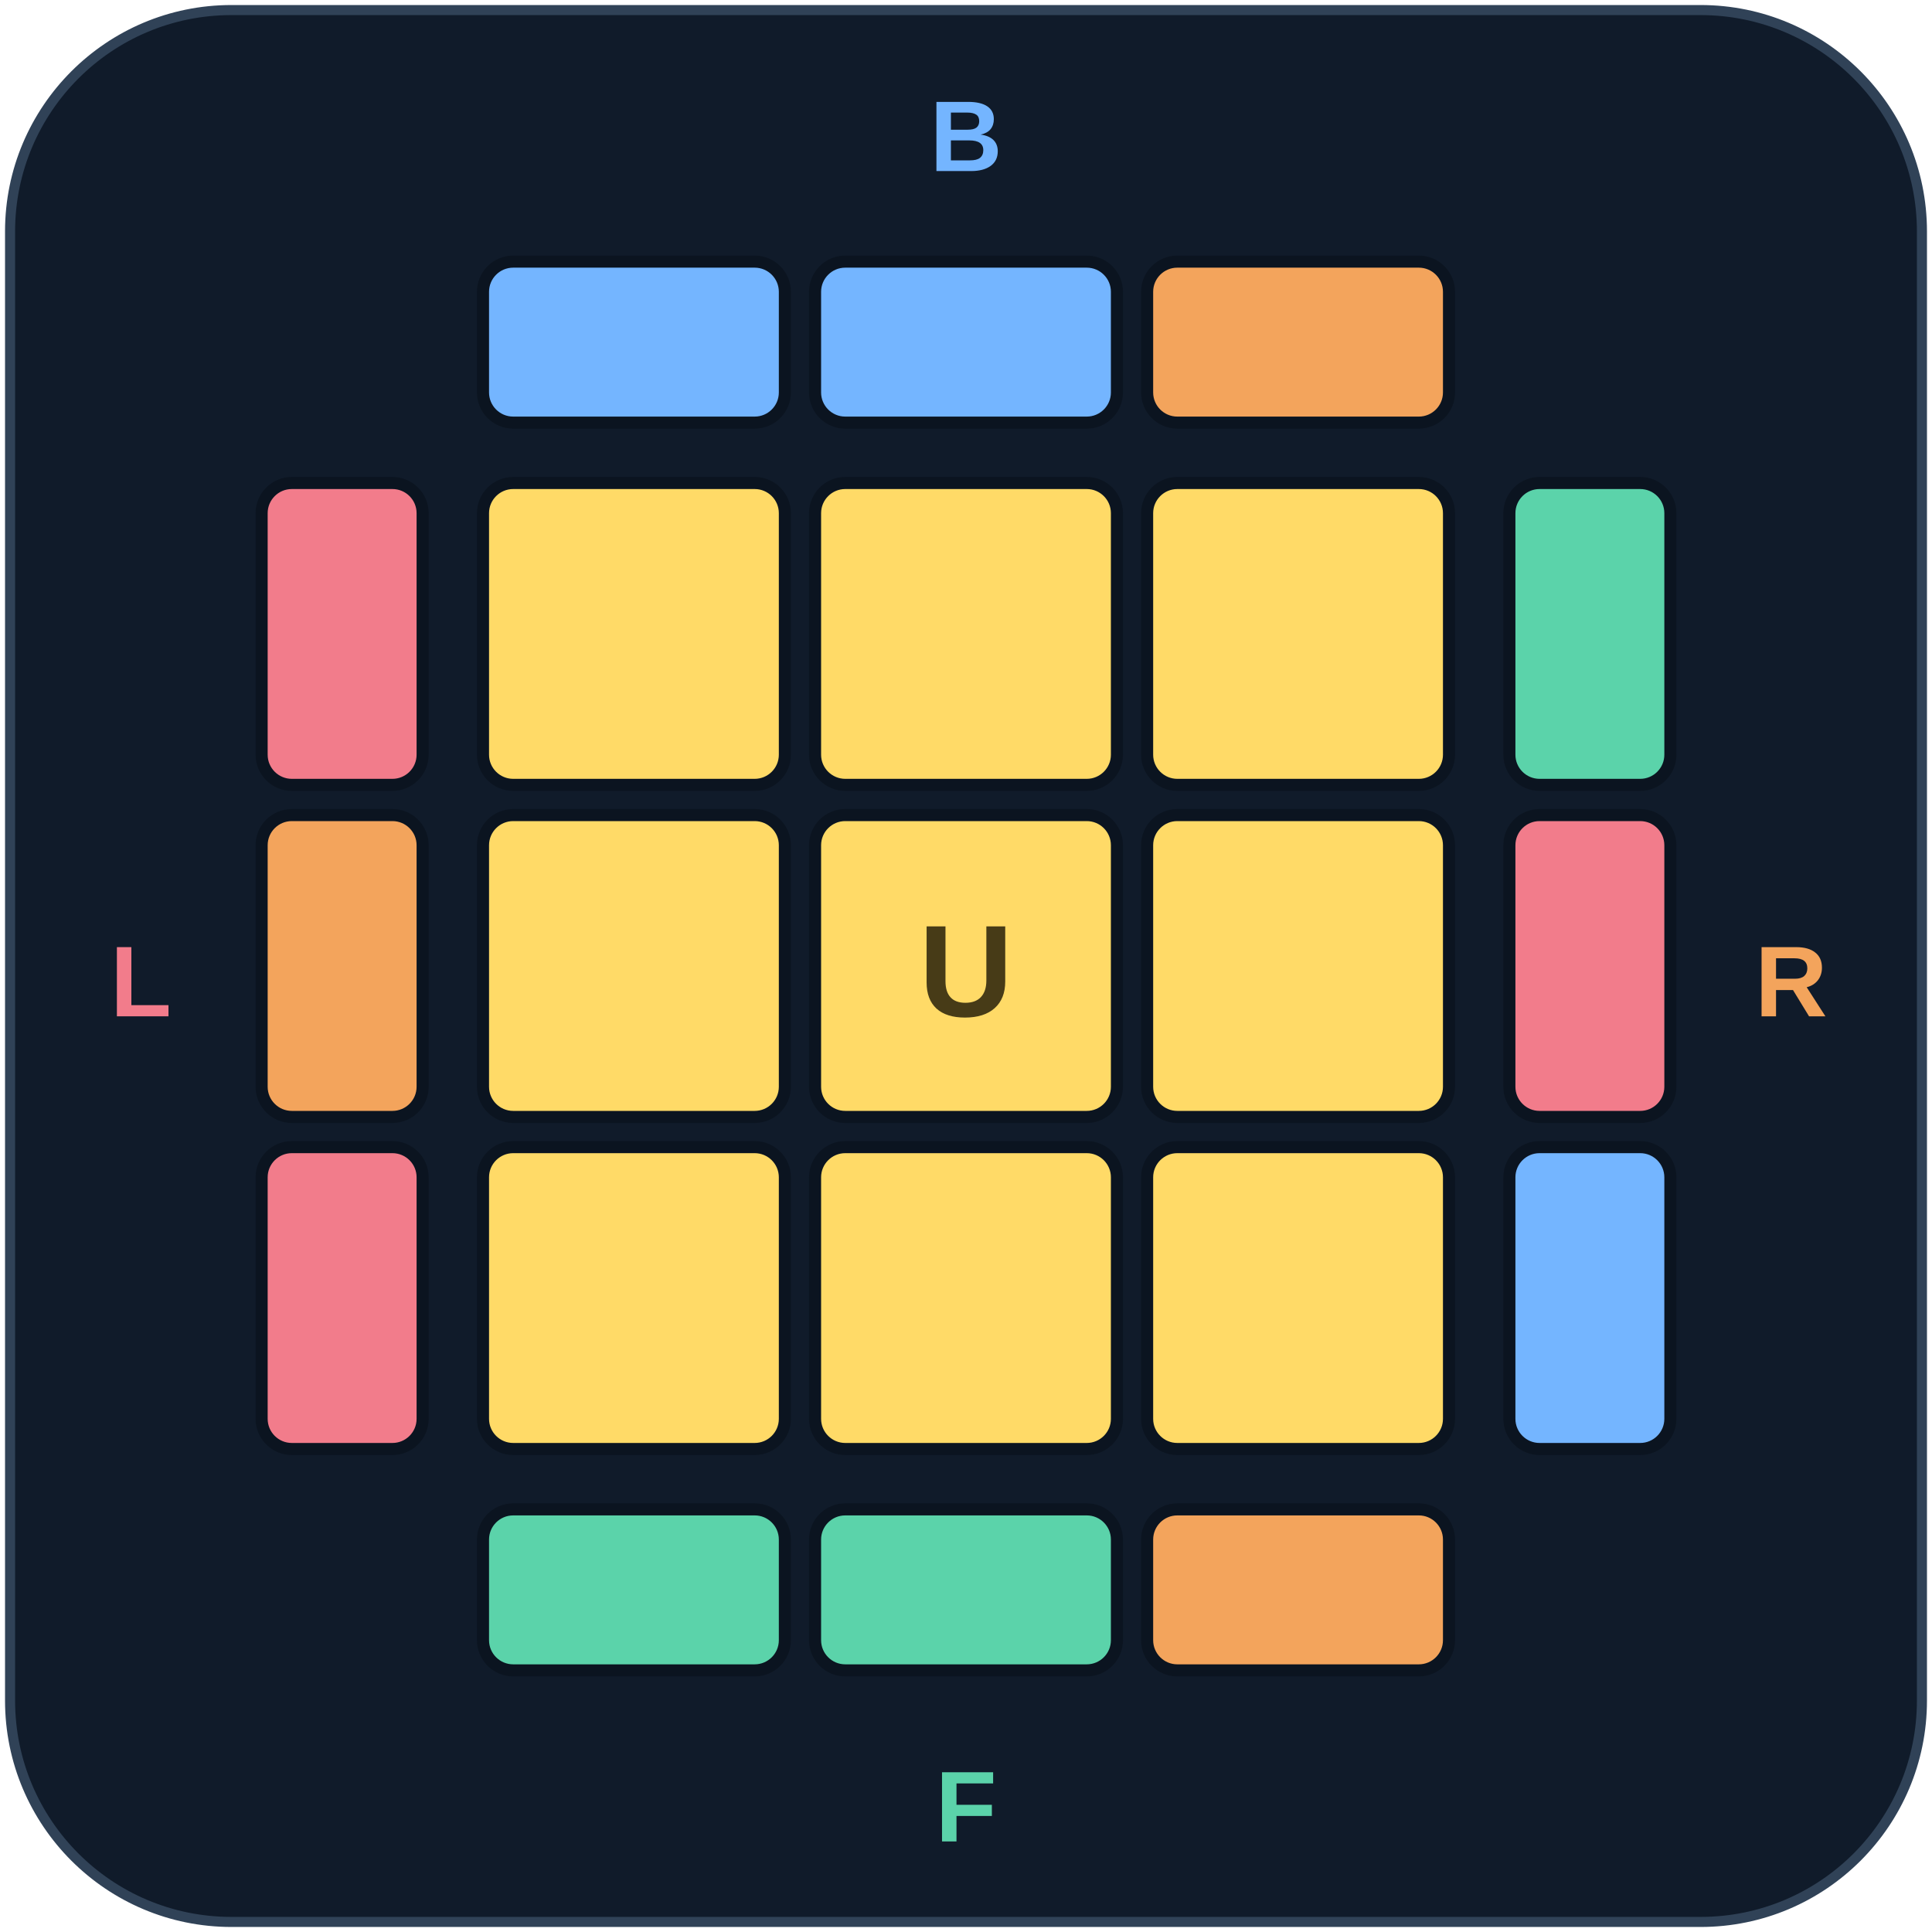
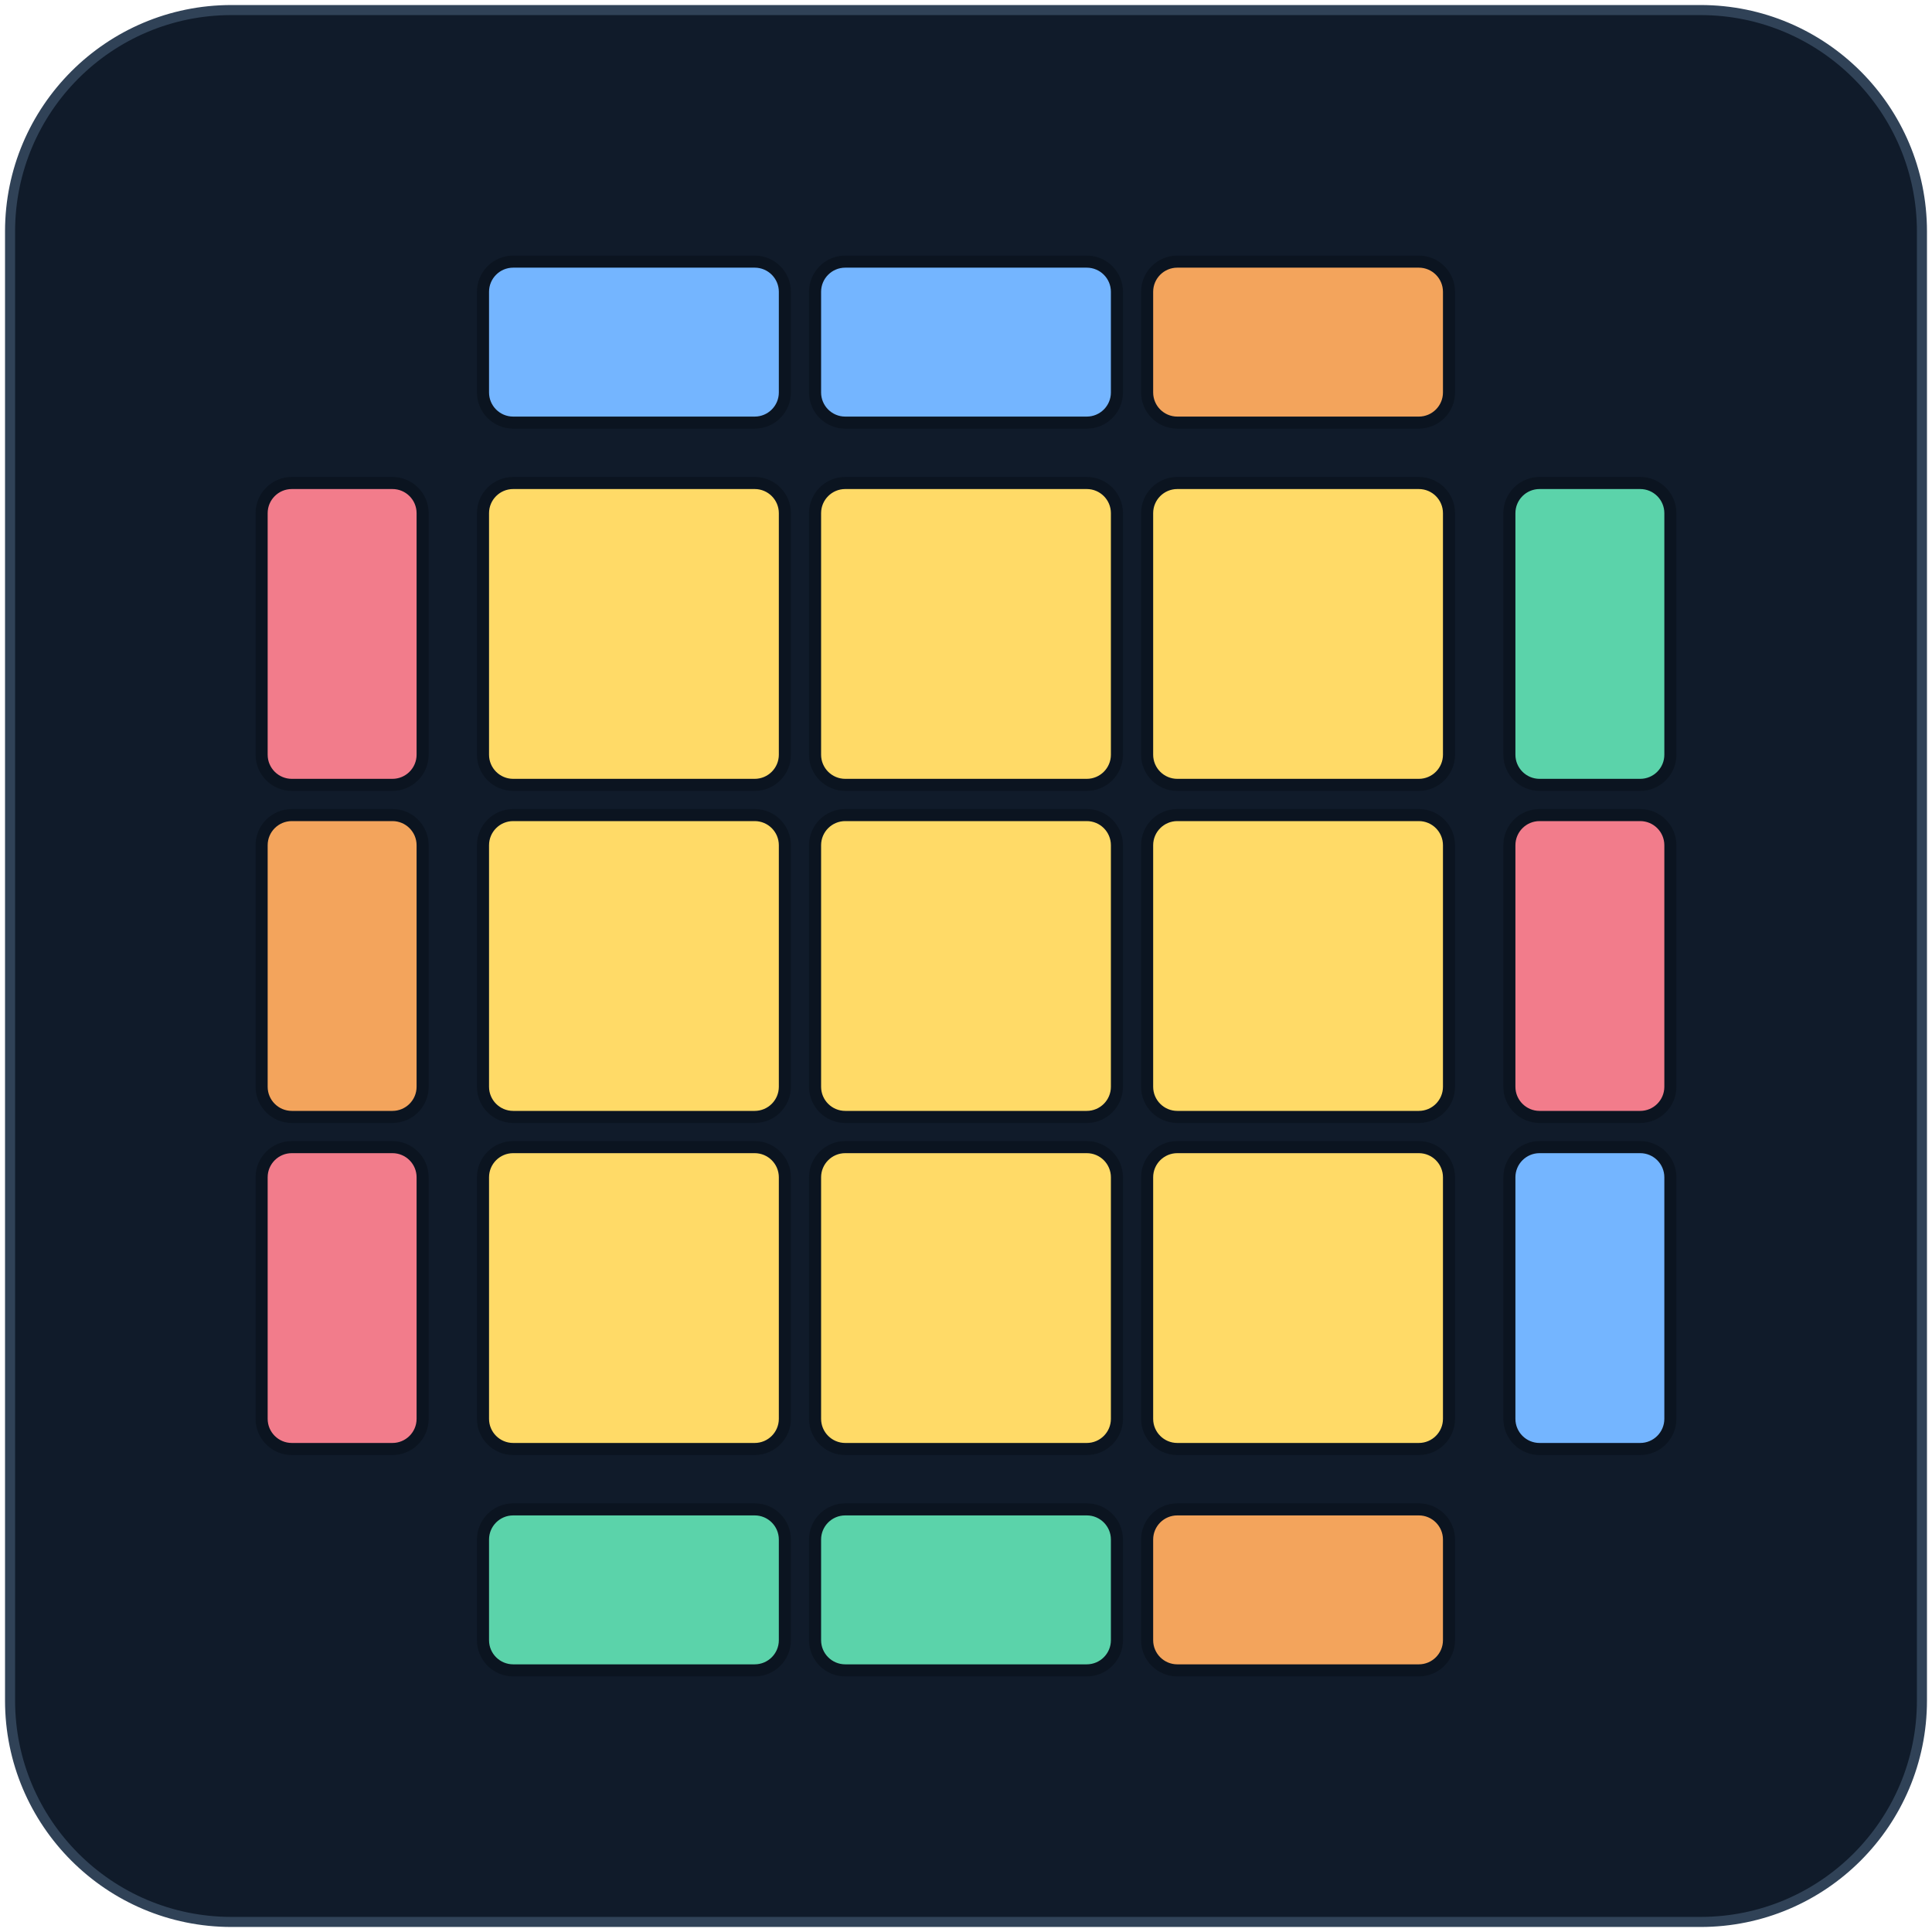
<svg xmlns="http://www.w3.org/2000/svg" id="cubeio-pll-t-v1" width="192" height="192" viewBox="0 0 192 192">
  <rect x="1" y="1" width="190" height="190" rx="22" fill="#101b2a" stroke="#304257" />
  <rect data-facelet="0" x="48" y="48" width="30" height="30" rx="3" fill="#ffda67" stroke="#0b1420" stroke-width="1.2" />
  <rect data-facelet="1" x="81" y="48" width="30" height="30" rx="3" fill="#ffda67" stroke="#0b1420" stroke-width="1.2" />
  <rect data-facelet="2" x="114" y="48" width="30" height="30" rx="3" fill="#ffda67" stroke="#0b1420" stroke-width="1.2" />
  <rect data-facelet="3" x="48" y="81" width="30" height="30" rx="3" fill="#ffda67" stroke="#0b1420" stroke-width="1.2" />
  <rect data-facelet="4" x="81" y="81" width="30" height="30" rx="3" fill="#ffda67" stroke="#0b1420" stroke-width="1.2" />
  <rect data-facelet="5" x="114" y="81" width="30" height="30" rx="3" fill="#ffda67" stroke="#0b1420" stroke-width="1.2" />
  <rect data-facelet="6" x="48" y="114" width="30" height="30" rx="3" fill="#ffda67" stroke="#0b1420" stroke-width="1.2" />
  <rect data-facelet="7" x="81" y="114" width="30" height="30" rx="3" fill="#ffda67" stroke="#0b1420" stroke-width="1.2" />
  <rect data-facelet="8" x="114" y="114" width="30" height="30" rx="3" fill="#ffda67" stroke="#0b1420" stroke-width="1.2" />
  <rect data-facelet="47" x="48" y="26" width="30" height="16" rx="3" fill="#74b5ff" stroke="#0b1420" stroke-width="1.2" />
  <rect data-facelet="46" x="81" y="26" width="30" height="16" rx="3" fill="#74b5ff" stroke="#0b1420" stroke-width="1.2" />
  <rect data-facelet="45" x="114" y="26" width="30" height="16" rx="3" fill="#f3a45c" stroke="#0b1420" stroke-width="1.2" />
  <rect data-facelet="36" x="26" y="48" width="16" height="30" rx="3" fill="#f27c8b" stroke="#0b1420" stroke-width="1.2" />
  <rect data-facelet="37" x="26" y="81" width="16" height="30" rx="3" fill="#f3a45c" stroke="#0b1420" stroke-width="1.2" />
  <rect data-facelet="38" x="26" y="114" width="16" height="30" rx="3" fill="#f27c8b" stroke="#0b1420" stroke-width="1.2" />
  <rect data-facelet="11" x="150" y="48" width="16" height="30" rx="3" fill="#5bd3aa" stroke="#0b1420" stroke-width="1.2" />
  <rect data-facelet="10" x="150" y="81" width="16" height="30" rx="3" fill="#f27c8b" stroke="#0b1420" stroke-width="1.2" />
  <rect data-facelet="9" x="150" y="114" width="16" height="30" rx="3" fill="#74b5ff" stroke="#0b1420" stroke-width="1.2" />
  <rect data-facelet="18" x="48" y="150" width="30" height="16" rx="3" fill="#5bd3aa" stroke="#0b1420" stroke-width="1.2" />
  <rect data-facelet="19" x="81" y="150" width="30" height="16" rx="3" fill="#5bd3aa" stroke="#0b1420" stroke-width="1.2" />
  <rect data-facelet="20" x="114" y="150" width="30" height="16" rx="3" fill="#f3a45c" stroke="#0b1420" stroke-width="1.2" />
-   <text x="96" y="17" text-anchor="middle" font-family="Arial,sans-serif" font-size="10" font-weight="700" fill="#74b5ff">B</text>
-   <text x="96" y="183" text-anchor="middle" font-family="Arial,sans-serif" font-size="10" font-weight="700" fill="#5bd3aa">F</text>
-   <text x="14" y="101" text-anchor="middle" font-family="Arial,sans-serif" font-size="10" font-weight="700" fill="#f27c8b">L</text>
-   <text x="178" y="101" text-anchor="middle" font-family="Arial,sans-serif" font-size="10" font-weight="700" fill="#f3a45c">R</text>
-   <text x="96" y="101" text-anchor="middle" font-family="Arial,sans-serif" font-size="13" font-weight="700" fill="#473b17">U</text>
</svg>
